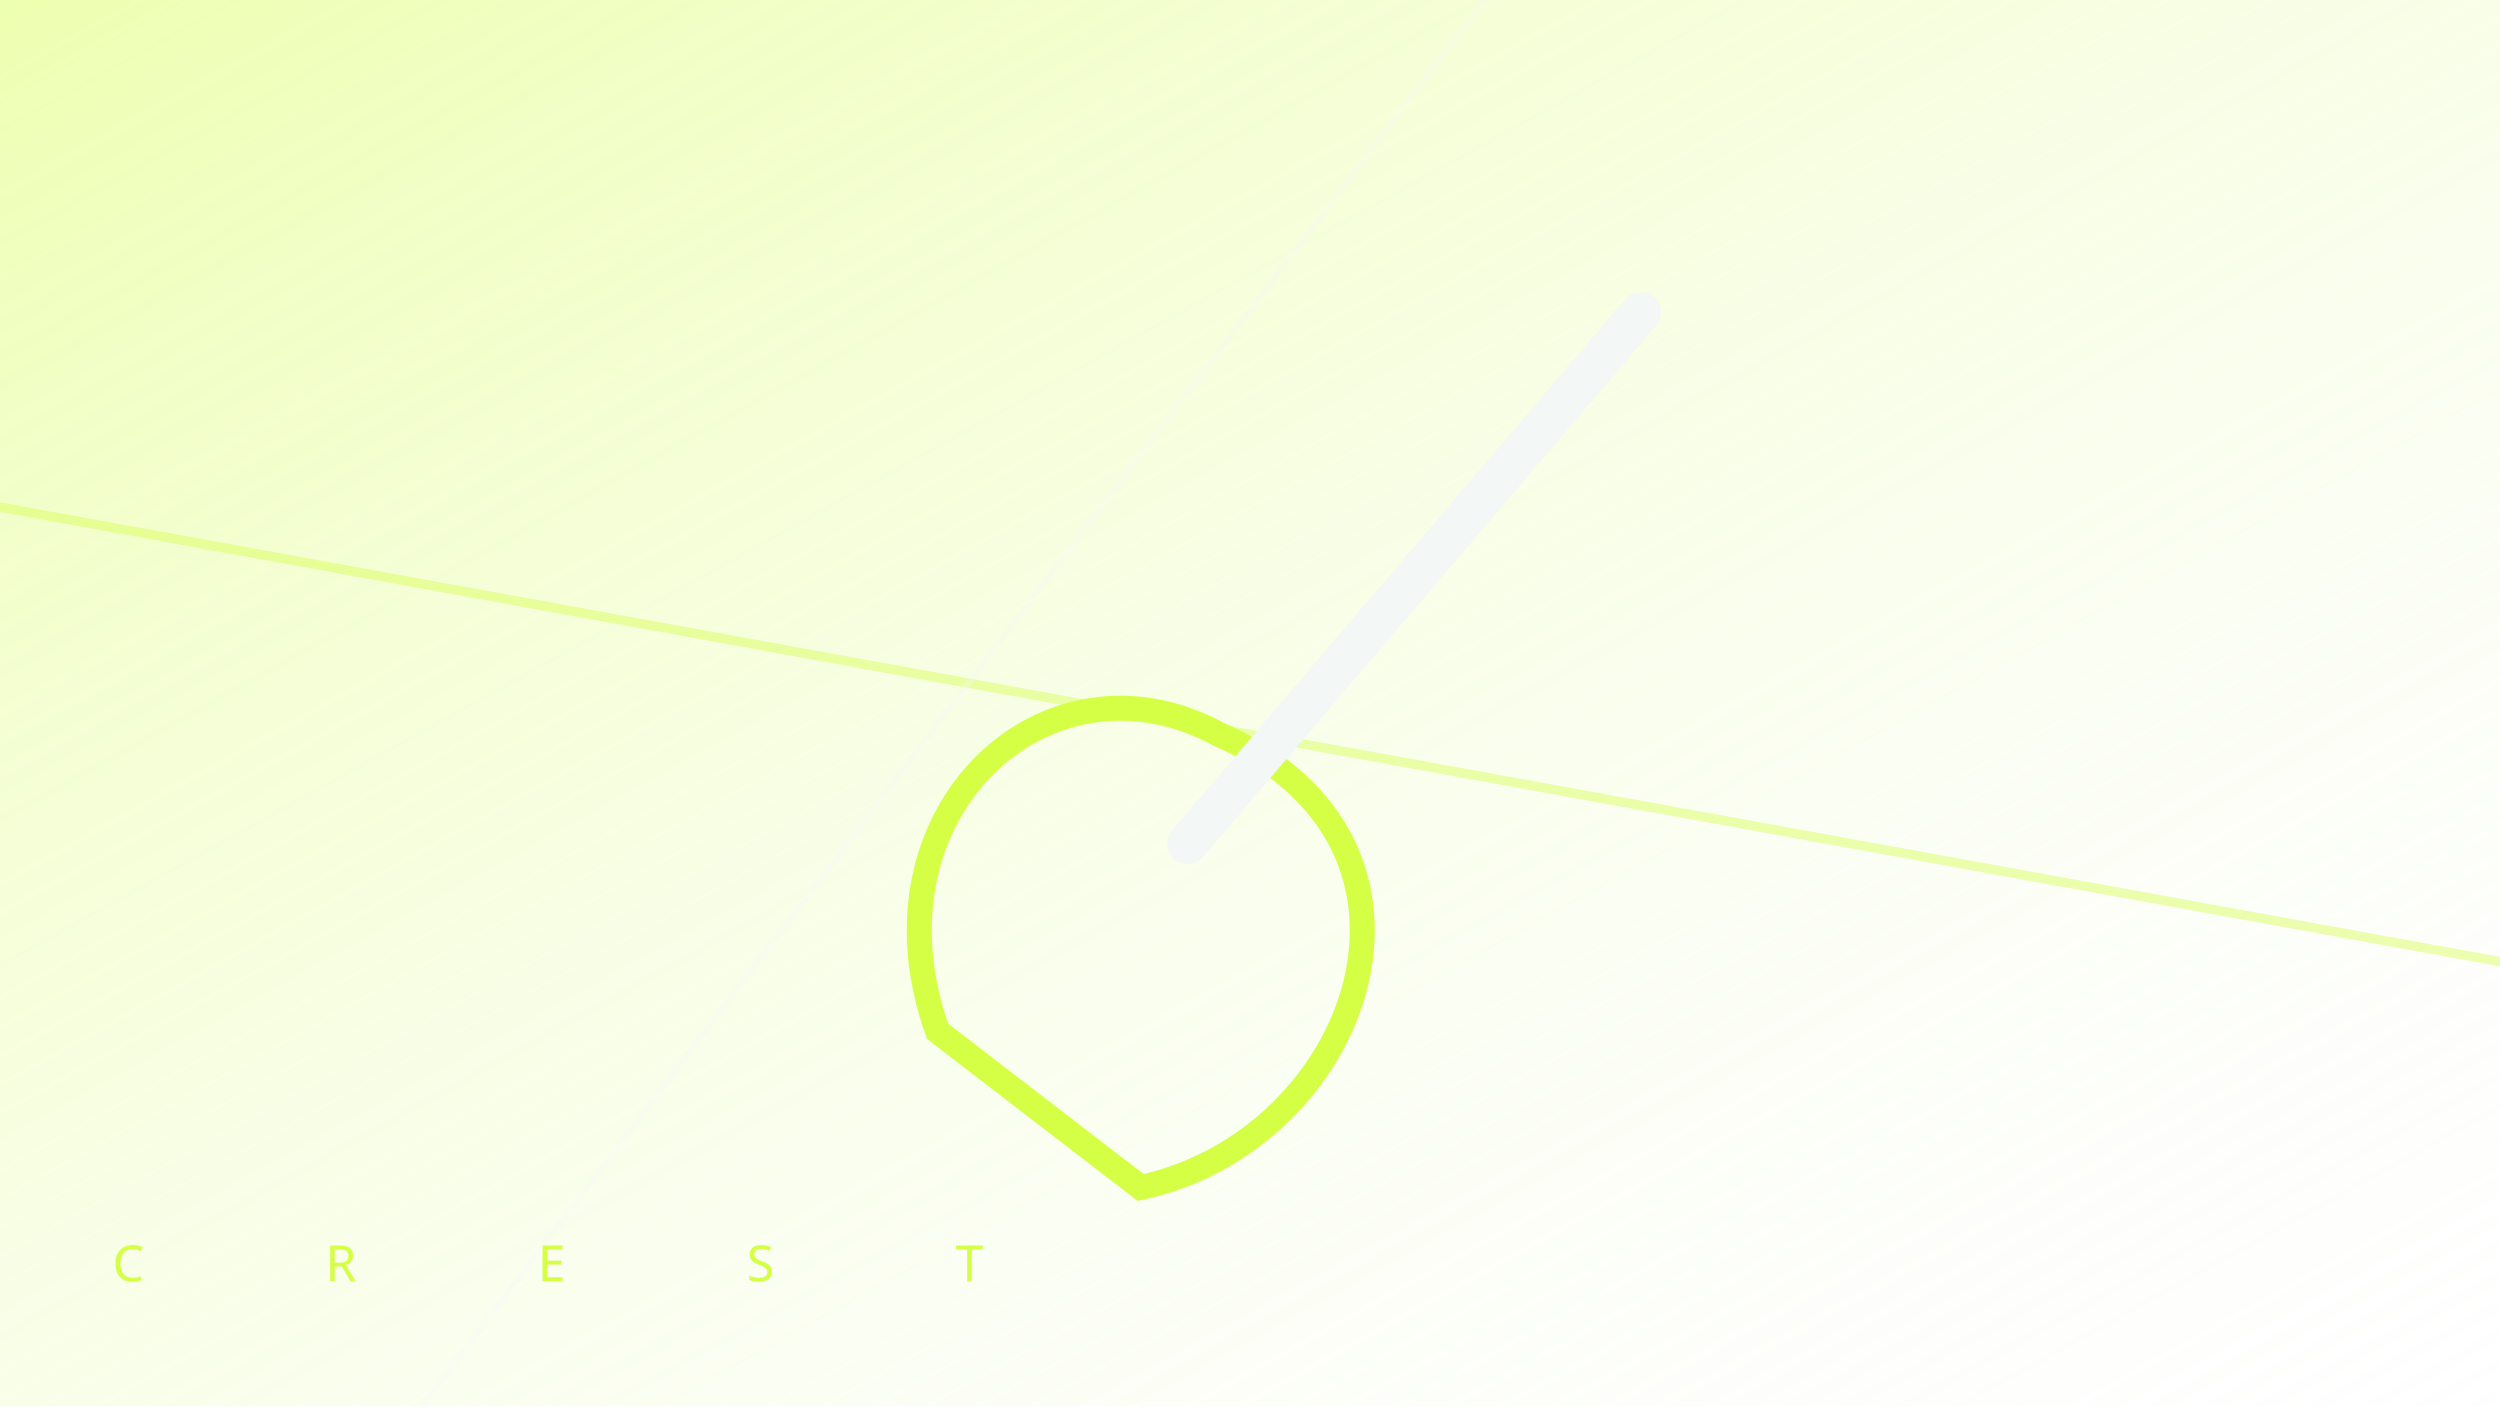
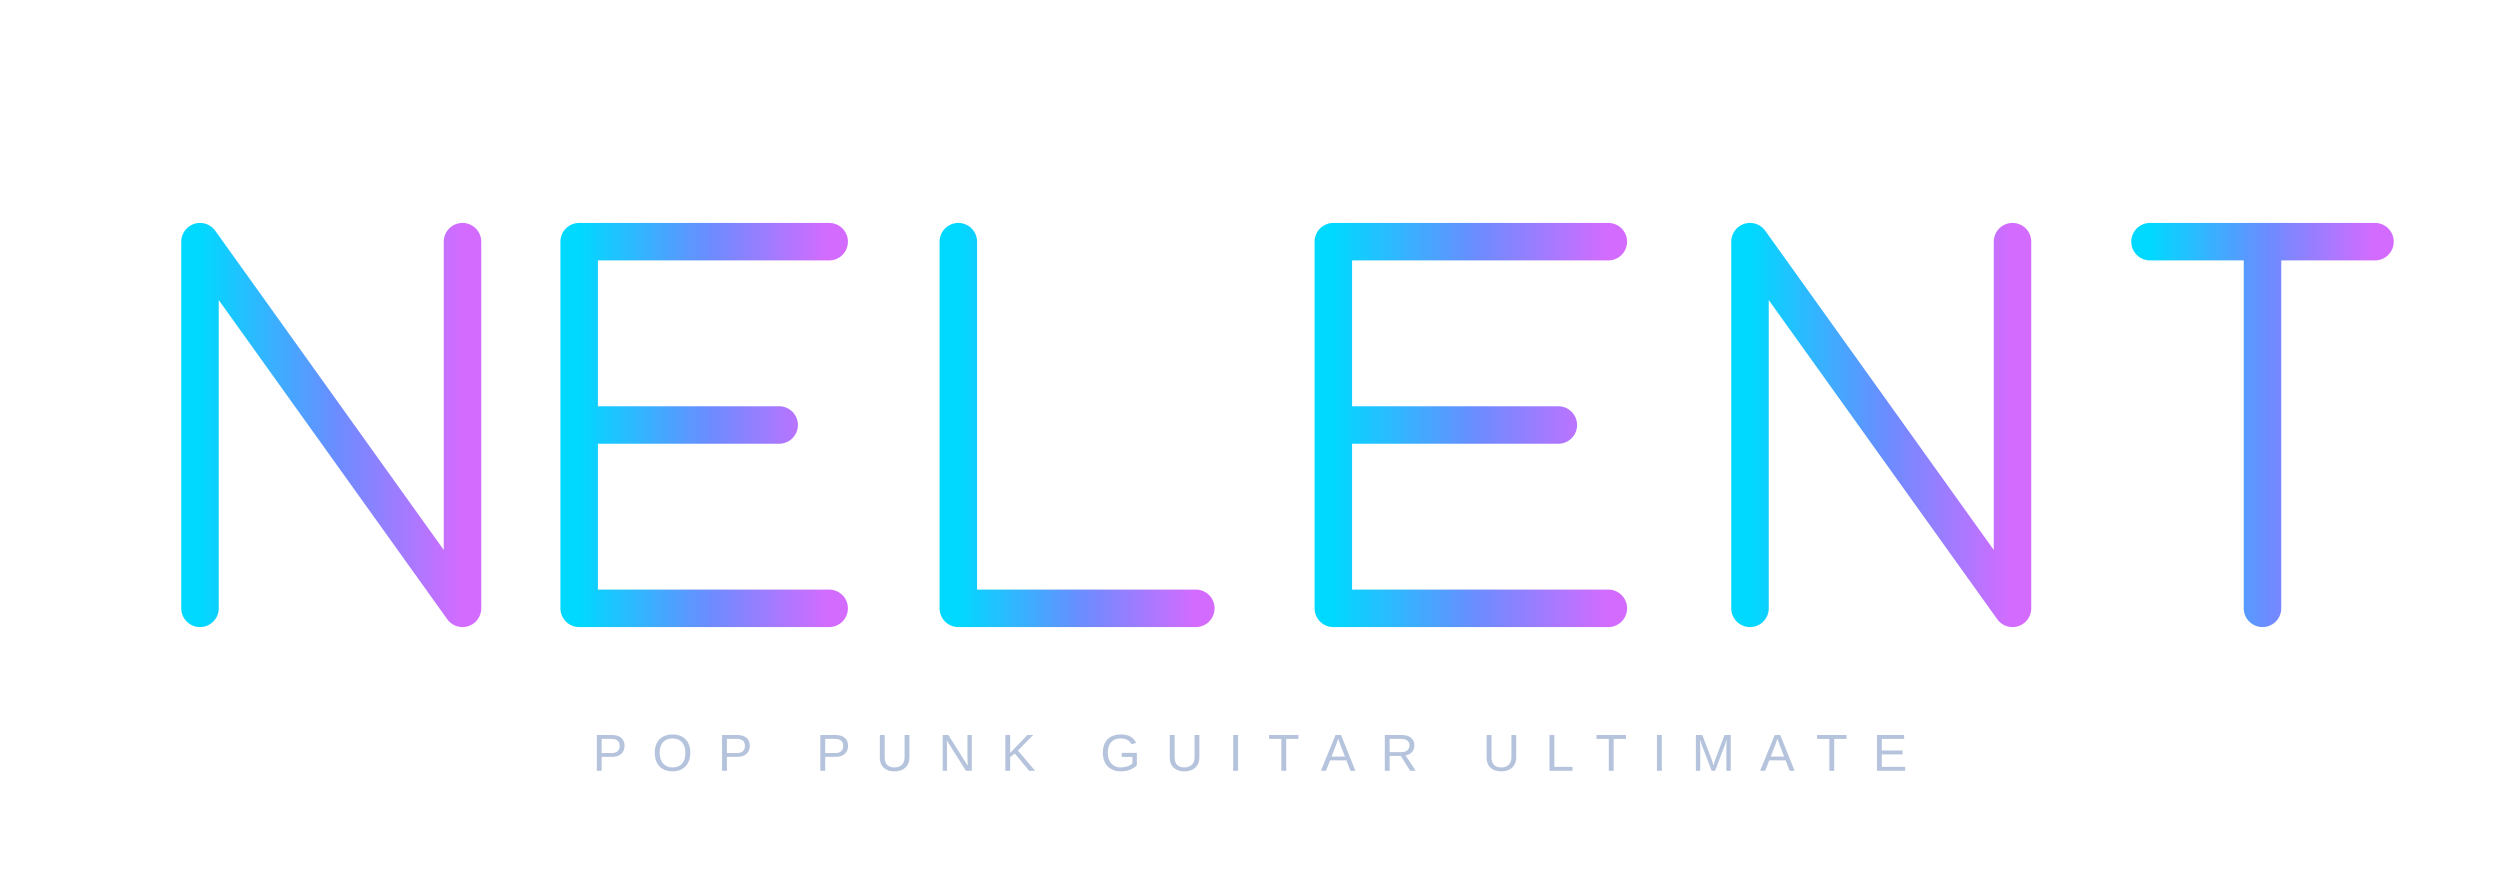
- <svg xmlns="http://www.w3.org/2000/svg" width="800" height="450" viewBox="0 0 800 450">
+ <svg xmlns="http://www.w3.org/2000/svg" width="1200" height="420" viewBox="0 0 1200 420">
  <defs>
-     <linearGradient id="g55" x1="0" y1="0" x2="1" y2="1">
-       <stop offset="0" stop-color="#D5FF45" stop-opacity=".42" />
-       <stop offset="1" stop-color="#F3F7F5" stop-opacity=".04" />
+     <linearGradient id="neon" x1="0" y1="0" x2="1" y2="0">
+       <stop stop-color="#00D9FF" />
+       <stop offset=".52" stop-color="#6B8CFF" />
+       <stop offset="1" stop-color="#D46BFF" />
    </linearGradient>
  </defs>
-   <rect width="800" height="450" fill="url(#g55)" />
-   <path d="M-40 155 L840 315" stroke="#D5FF45" stroke-opacity=".42" stroke-width="3" />
-   <path d="M135 450 L475 0" stroke="#F3F7F5" stroke-opacity=".32" stroke-width="2" />
-   <path d="M300 330 C275 260 335 205 390 235 C470 270 435 365 365 380 Z" fill="none" stroke="#D5FF45" stroke-width="8" />
-   <path d="M380 270 L525 100" stroke="#F3F7F5" stroke-width="13" stroke-linecap="round" />
-   <text x="36" y="410" fill="#D5FF45" font-family="sans-serif" font-size="16" letter-spacing="58">CREST</text>
+   <g fill="none" stroke="url(#neon)" stroke-linecap="round" stroke-linejoin="round">
+     <path d="M96 292L96 116L222 292L222 116" stroke-width="18" />
+     <path d="M278 292V116H398M278 204H374M278 292H398" stroke-width="18" />
+     <path d="M460 116V292H574" stroke-width="18" />
+     <path d="M640 116V292M640 116H772M640 204H748M640 292H772" stroke-width="18" />
+     <path d="M840 292V116L966 292V116" stroke-width="18" />
+     <path d="M1032 116H1140M1086 116V292" stroke-width="18" />
+   </g>
+   <text x="600" y="370" text-anchor="middle" fill="#B5C4DC" font-family="Segoe UI,Arial,sans-serif" font-size="25" letter-spacing="12">POP PUNK GUITAR ULTIMATE</text>
</svg>
